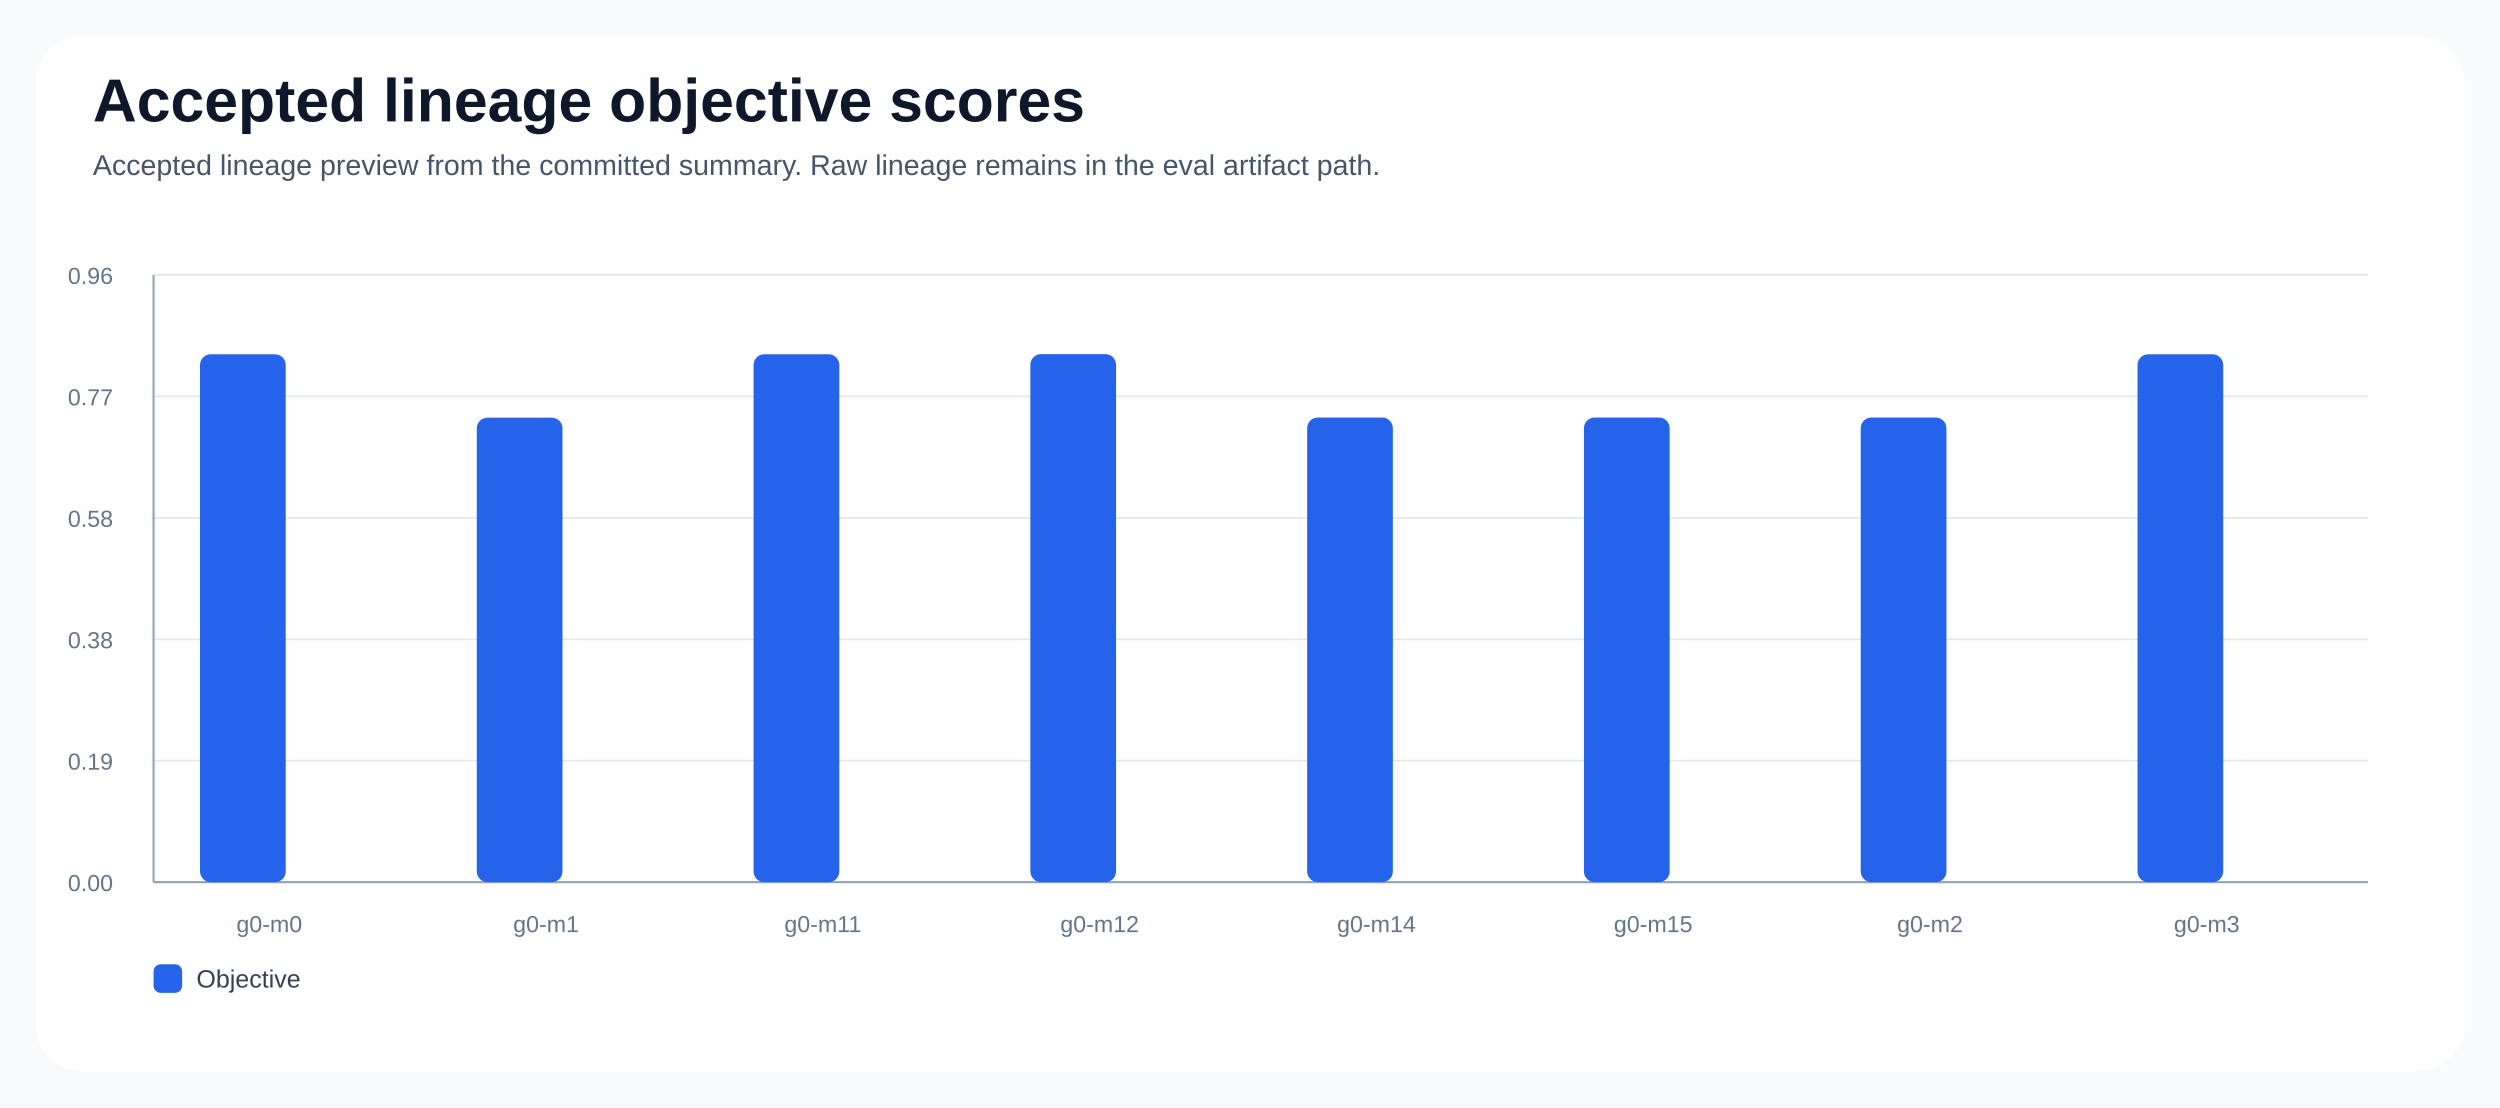
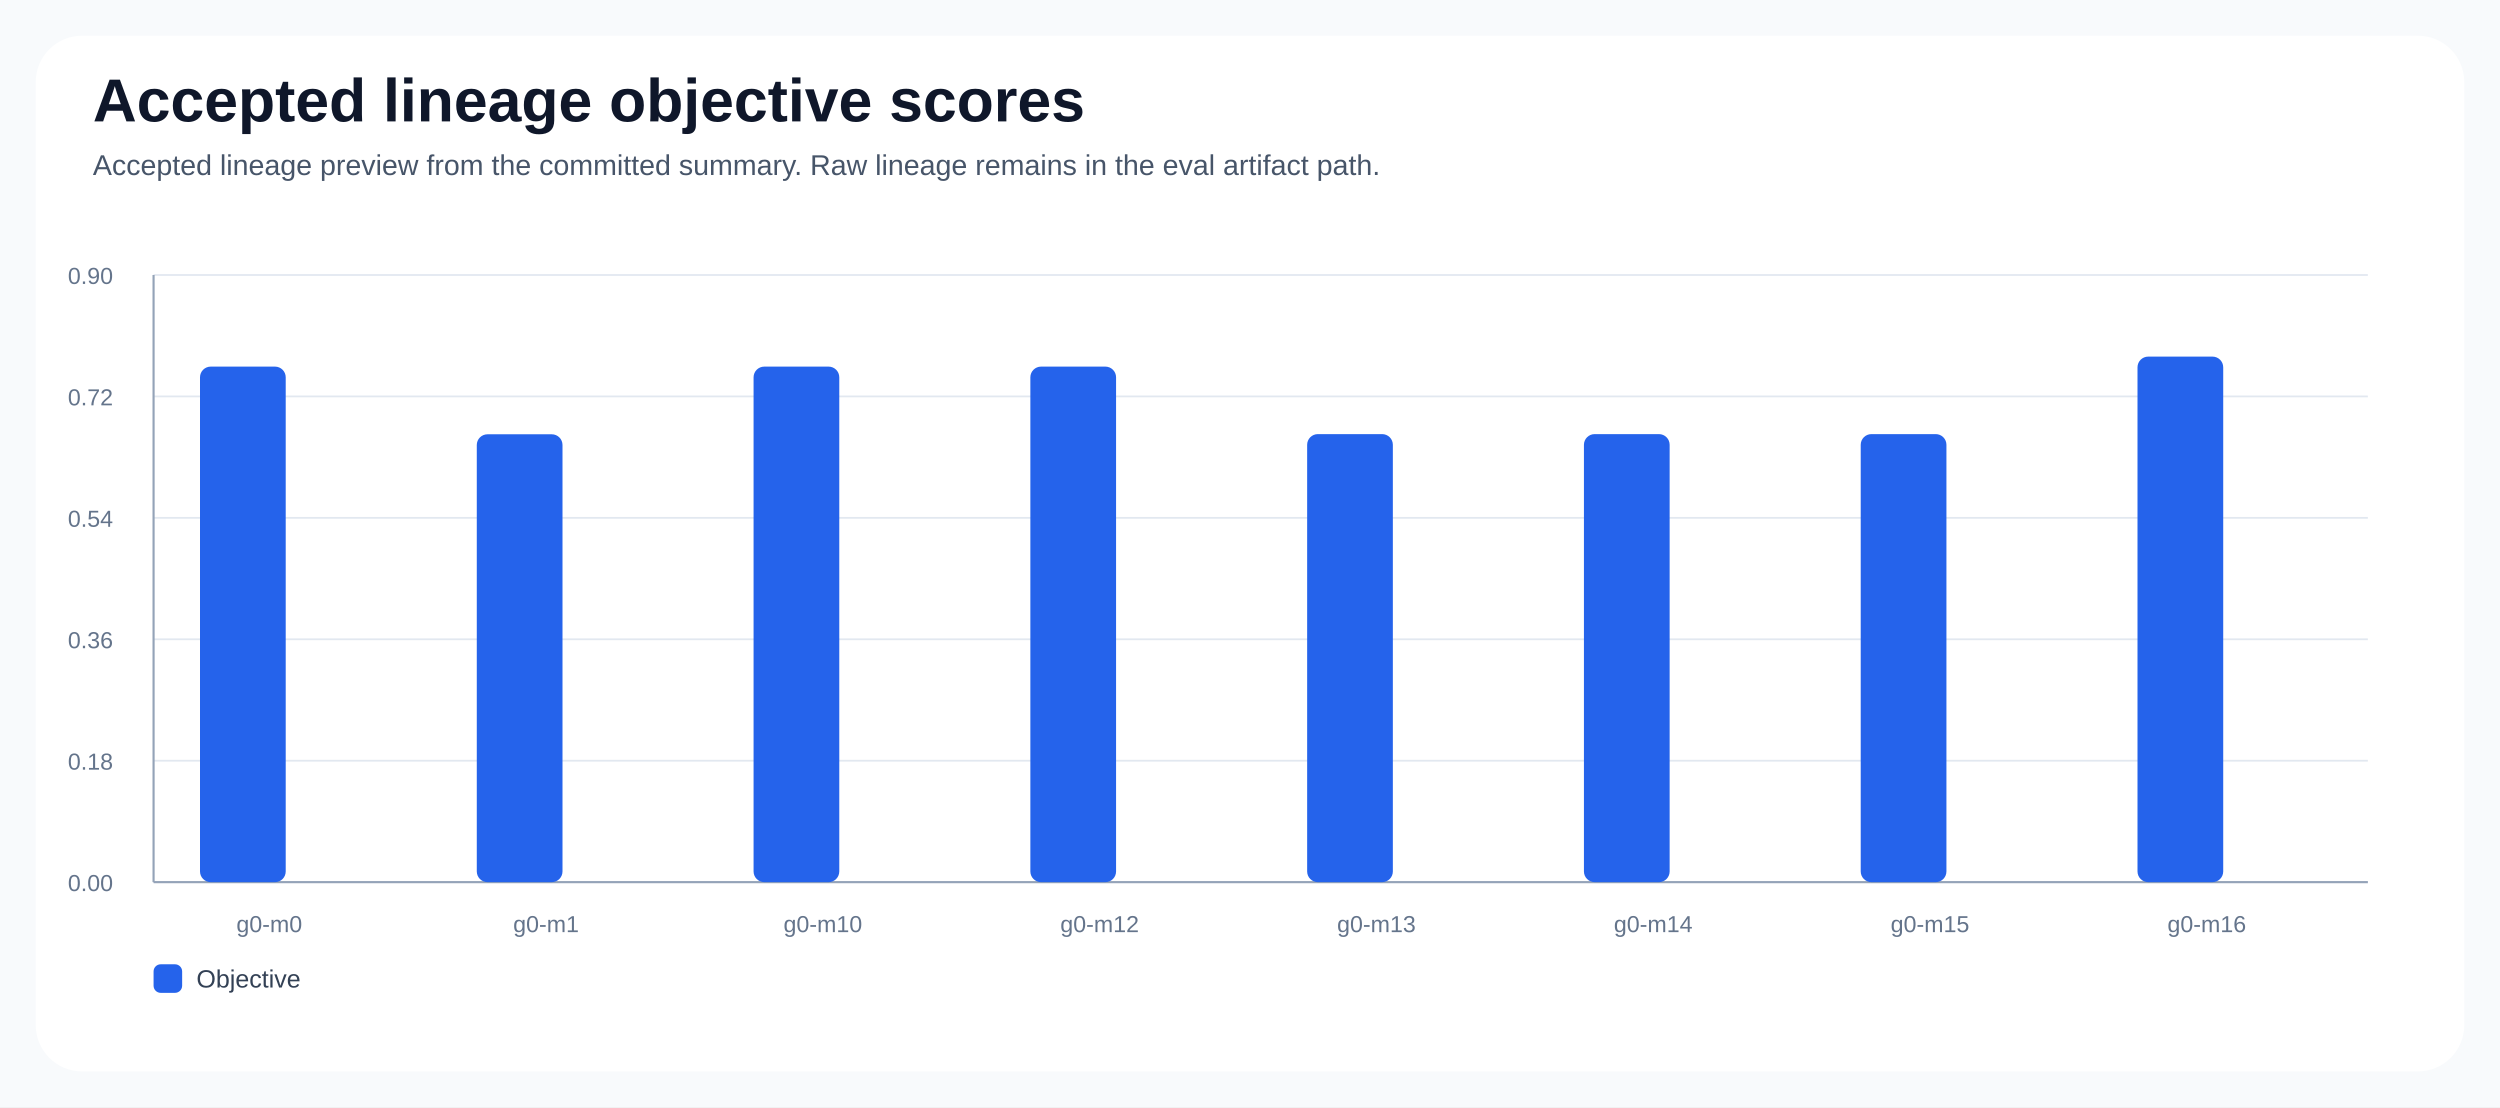
<svg xmlns="http://www.w3.org/2000/svg" width="1400" height="620" viewBox="0 0 1400 620" role="img">
  <style>
text { font-family: 'Segoe UI', Arial, sans-serif; fill: #0f172a; }
.title { font-size: 34px; font-weight: 700; }
.subtitle { font-size: 16px; fill: #475569; }
.card { fill: #ffffff; stroke: #cbd5e1; stroke-width: 1.5; rx: 20; }
.accent { fill: #eff6ff; stroke: #60a5fa; stroke-width: 1.5; rx: 20; }
.warn { fill: #fff7ed; stroke: #fb923c; stroke-width: 1.5; rx: 20; }
.label { font-size: 15px; font-weight: 600; fill: #475569; }
.value { font-size: 32px; font-weight: 700; }
.value-compact { font-size: 22px; font-weight: 700; }
.small { font-size: 13px; fill: #64748b; }
.axis { stroke: #94a3b8; stroke-width: 1.2; }
.grid { stroke: #e2e8f0; stroke-width: 1; }
.legend { font-size: 14px; fill: #334155; }
.stub { font-size: 20px; font-weight: 600; }
</style>
  <rect x="0" y="0" width="1400" height="620" fill="#f8fafc" />
  <rect x="20" y="20" width="1360" height="580" fill="#ffffff" rx="26" />
  <text class="title" x="52" y="68">Accepted lineage objective scores</text>
  <text class="subtitle" x="52" y="98">Accepted lineage preview from the committed summary. Raw lineage remains in the eval artifact path.</text>
  <line class="grid" x1="86" y1="494.0" x2="1326" y2="494.0" />
  <text class="small" x="38" y="499.0">0.00</text>
  <line class="grid" x1="86" y1="426.0" x2="1326" y2="426.0" />
-   <text class="small" x="38" y="431.0">0.19</text>
+   <text class="small" x="38" y="431.0">0.18</text>
  <line class="grid" x1="86" y1="358.0" x2="1326" y2="358.0" />
-   <text class="small" x="38" y="363.0">0.38</text>
+   <text class="small" x="38" y="363.0">0.36</text>
  <line class="grid" x1="86" y1="290.0" x2="1326" y2="290.0" />
-   <text class="small" x="38" y="295.0">0.58</text>
+   <text class="small" x="38" y="295.0">0.54</text>
  <line class="grid" x1="86" y1="222.0" x2="1326" y2="222.0" />
-   <text class="small" x="38" y="227.0">0.77</text>
+   <text class="small" x="38" y="227.0">0.72</text>
  <line class="grid" x1="86" y1="154.0" x2="1326" y2="154.0" />
-   <text class="small" x="38" y="159.0">0.96</text>
+   <text class="small" x="38" y="159.0">0.90</text>
  <line class="axis" x1="86" y1="154" x2="86" y2="494" />
  <line class="axis" x1="86" y1="494" x2="1326" y2="494" />
-   <rect x="112.0" y="198.4" width="48.0" height="295.6" fill="#2563eb" rx="6" />
+   <rect x="112.0" y="205.3" width="48.0" height="288.7" fill="#2563eb" rx="6" />
  <text class="small" x="150.8" y="522" text-anchor="middle">g0-m0</text>
-   <rect x="267.0" y="233.9" width="48.0" height="260.1" fill="#2563eb" rx="6" />
+   <rect x="267.0" y="243.2" width="48.0" height="250.8" fill="#2563eb" rx="6" />
  <text class="small" x="305.8" y="522" text-anchor="middle">g0-m1</text>
-   <rect x="422.0" y="198.4" width="48.0" height="295.6" fill="#2563eb" rx="6" />
-   <text class="small" x="460.8" y="522" text-anchor="middle">g0-m11</text>
-   <rect x="577.0" y="198.3" width="48.0" height="295.7" fill="#2563eb" rx="6" />
+   <rect x="422.0" y="205.3" width="48.0" height="288.7" fill="#2563eb" rx="6" />
+   <text class="small" x="460.8" y="522" text-anchor="middle">g0-m10</text>
+   <rect x="577.0" y="205.3" width="48.0" height="288.7" fill="#2563eb" rx="6" />
  <text class="small" x="615.8" y="522" text-anchor="middle">g0-m12</text>
-   <rect x="732.0" y="233.8" width="48.0" height="260.2" fill="#2563eb" rx="6" />
-   <text class="small" x="770.8" y="522" text-anchor="middle">g0-m14</text>
-   <rect x="887.0" y="233.8" width="48.0" height="260.2" fill="#2563eb" rx="6" />
-   <text class="small" x="925.8" y="522" text-anchor="middle">g0-m15</text>
-   <rect x="1042.0" y="233.8" width="48.0" height="260.2" fill="#2563eb" rx="6" />
-   <text class="small" x="1080.8" y="522" text-anchor="middle">g0-m2</text>
-   <rect x="1197.0" y="198.4" width="48.0" height="295.6" fill="#2563eb" rx="6" />
-   <text class="small" x="1235.8" y="522" text-anchor="middle">g0-m3</text>
+   <rect x="732.0" y="243.1" width="48.0" height="250.9" fill="#2563eb" rx="6" />
+   <text class="small" x="770.8" y="522" text-anchor="middle">g0-m13</text>
+   <rect x="887.0" y="243.1" width="48.0" height="250.9" fill="#2563eb" rx="6" />
+   <text class="small" x="925.8" y="522" text-anchor="middle">g0-m14</text>
+   <rect x="1042.0" y="243.1" width="48.0" height="250.9" fill="#2563eb" rx="6" />
+   <text class="small" x="1080.8" y="522" text-anchor="middle">g0-m15</text>
+   <rect x="1197.0" y="199.7" width="48.0" height="294.3" fill="#2563eb" rx="6" />
+   <text class="small" x="1235.8" y="522" text-anchor="middle">g0-m16</text>
  <rect x="86" y="540" width="16" height="16" fill="#2563eb" rx="4" />
  <text class="legend" x="110" y="553">Objective</text>
</svg>
